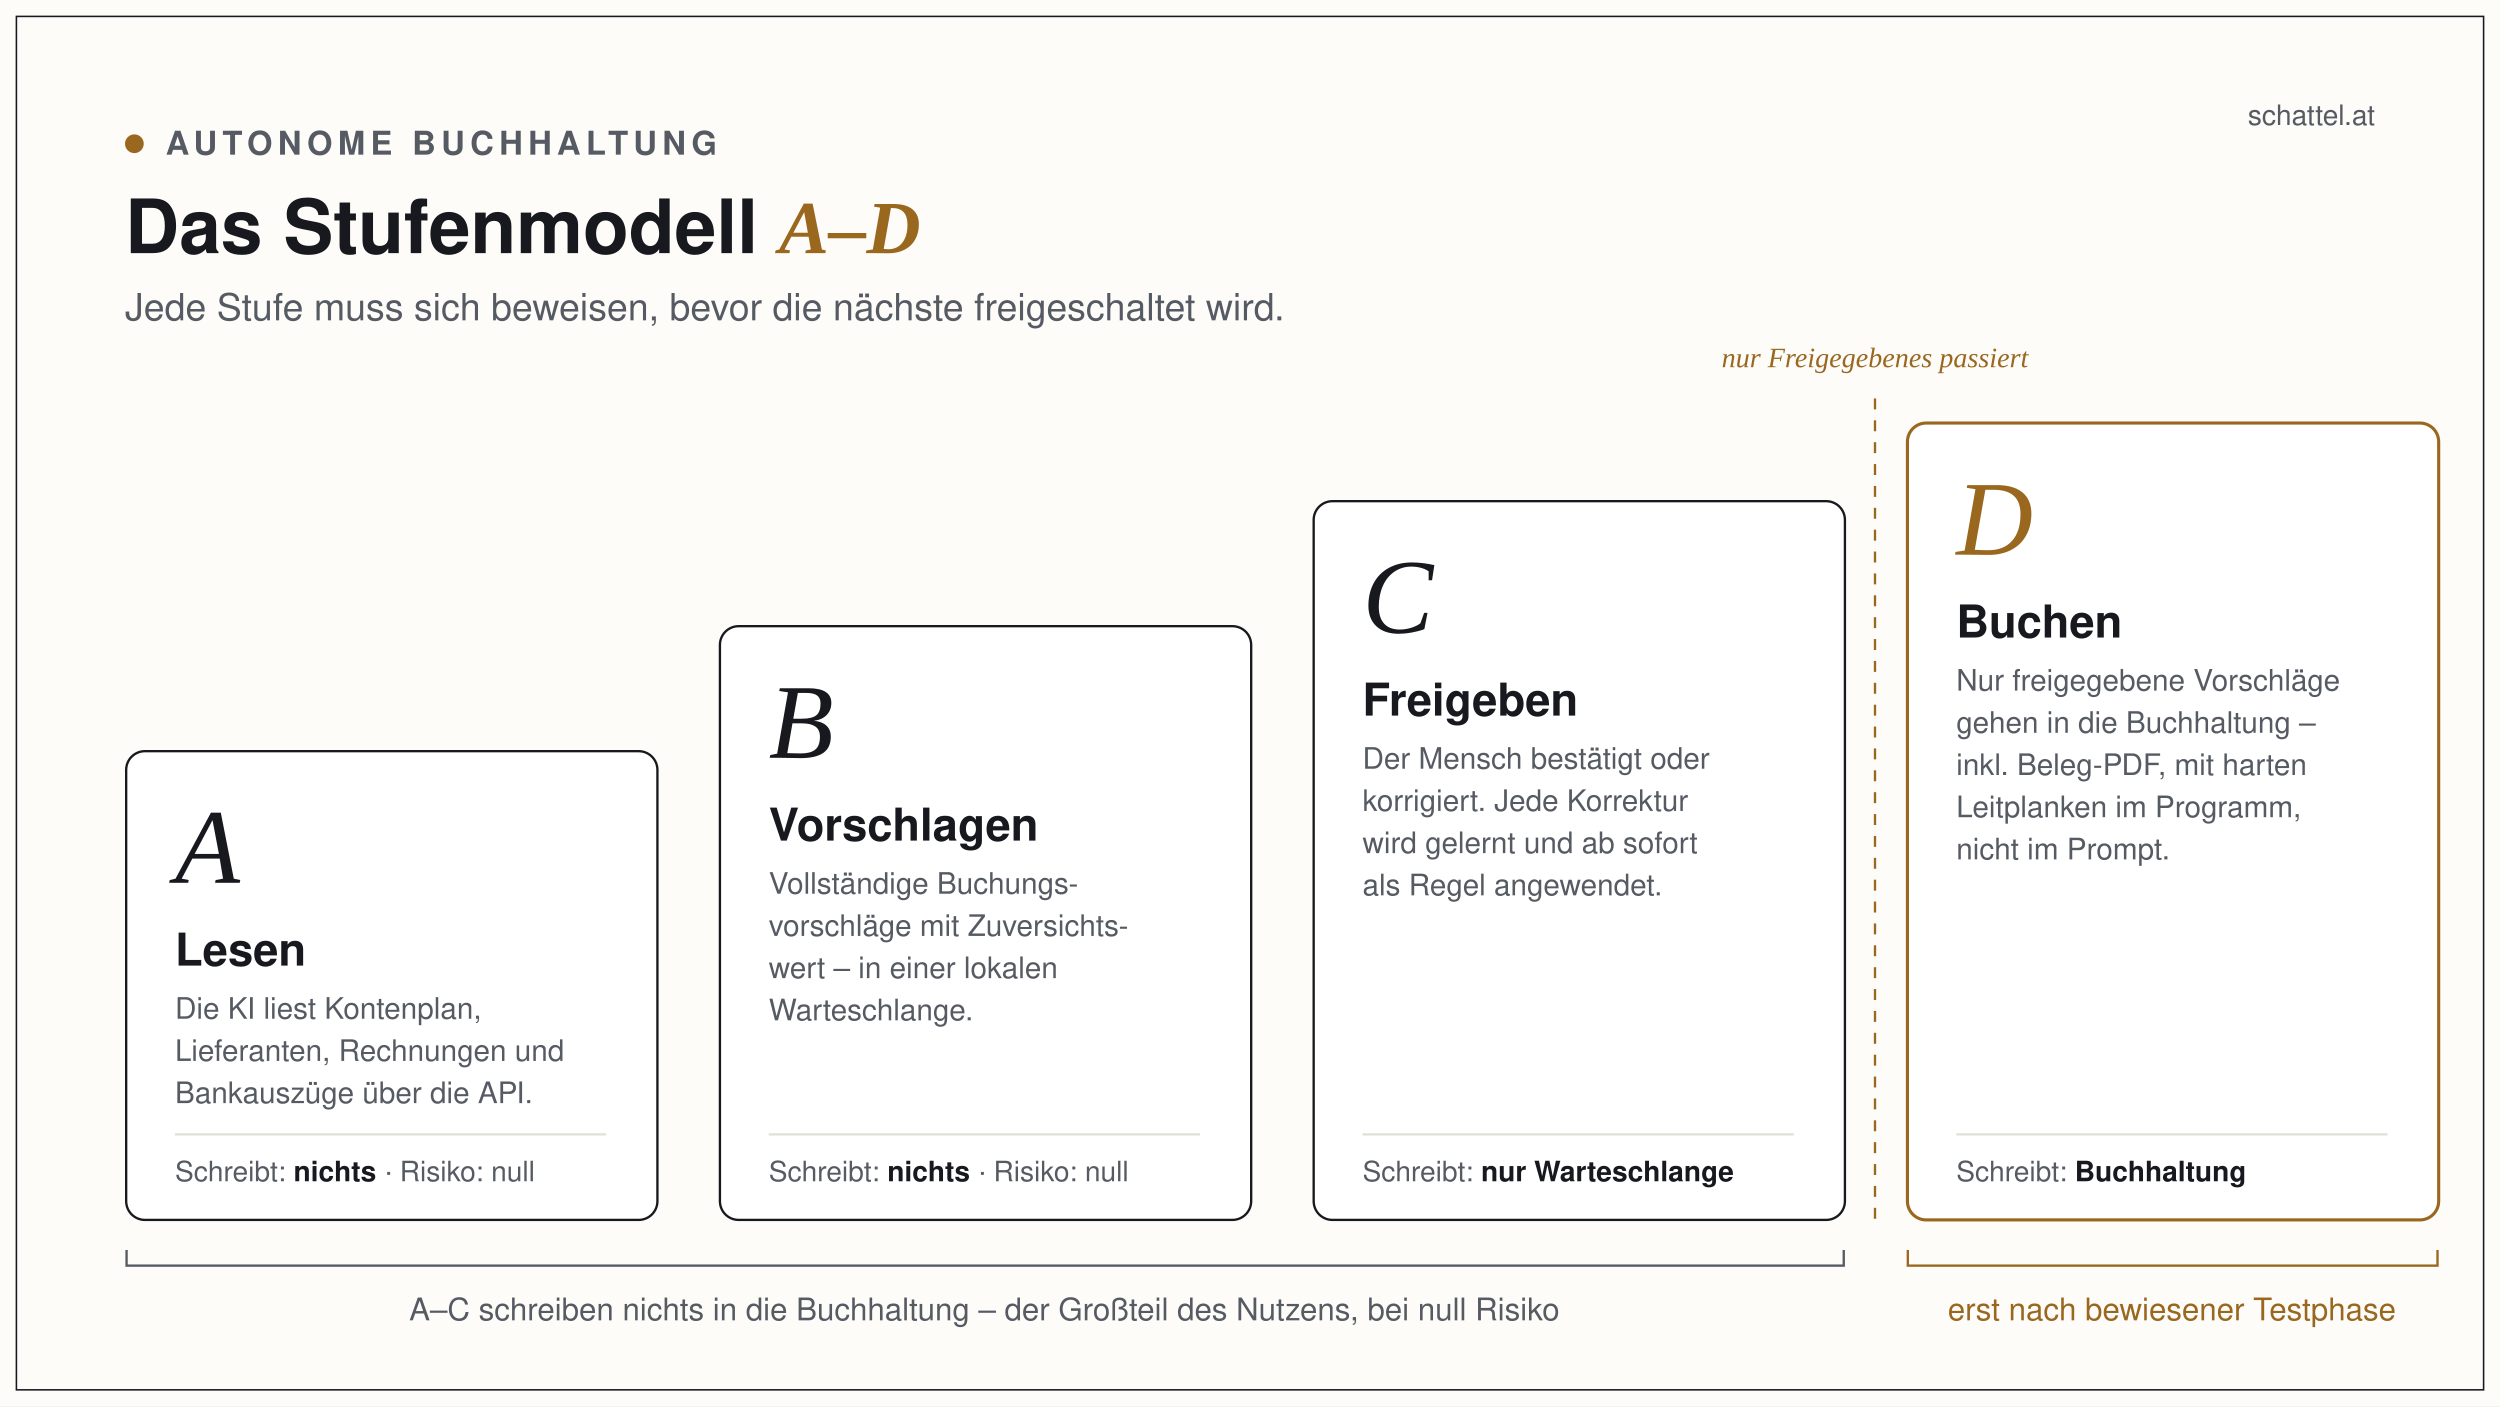
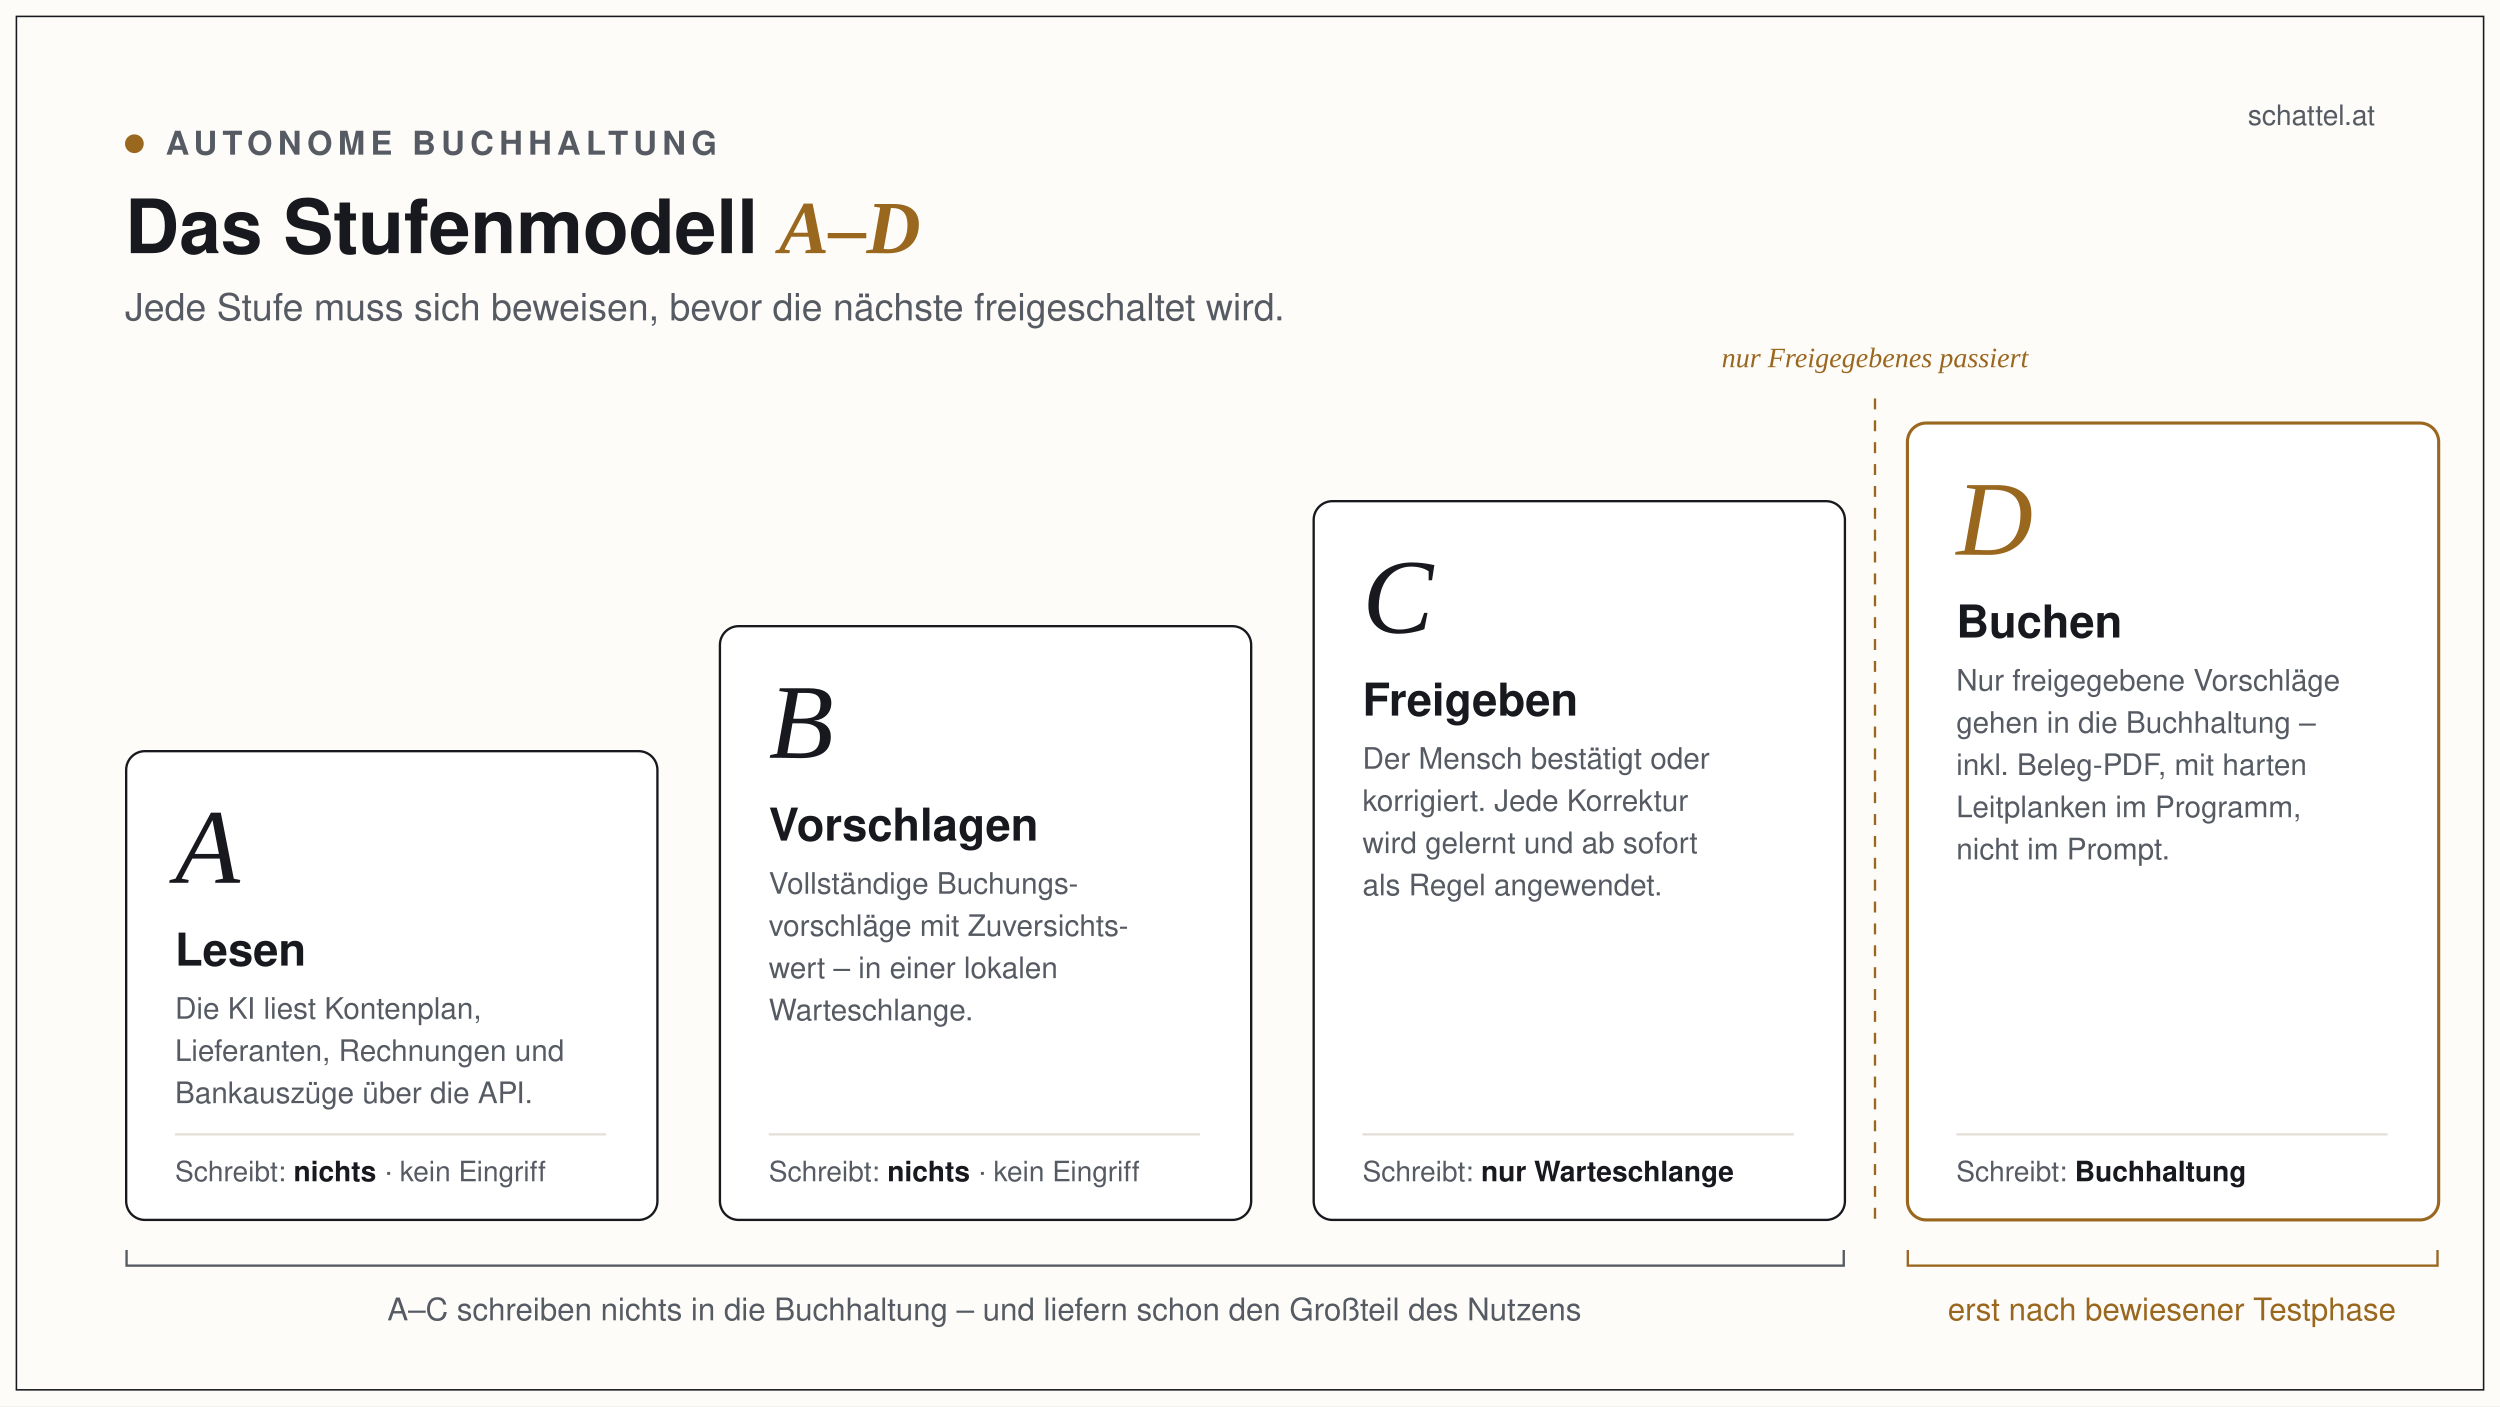
<svg xmlns="http://www.w3.org/2000/svg" viewBox="0 0 1600 900" font-family="'Helvetica Neue', Helvetica, Arial, sans-serif">
  <rect x="0" y="0" width="1600" height="900" fill="#FDFCF9" />
  <rect x="10.5" y="10.5" width="1579" height="879" fill="none" stroke="#17191E" stroke-width="1" />
  <circle cx="86" cy="92" r="6" fill="#9A671F" />
  <text x="106" y="99" font-size="21" letter-spacing="3.4" font-weight="600" fill="#565B63">AUTONOME BUCHHALTUNG</text>
  <text x="80" y="162" font-size="48" font-weight="700" fill="#17191E">Das Stufenmodell <tspan font-family="Georgia, 'Times New Roman', serif" font-style="italic" fill="#9A671F">A–D</tspan>
  </text>
  <text x="80" y="205" font-size="24" fill="#565B63">Jede Stufe muss sich beweisen, bevor die nächste freigeschaltet wird.</text>
  <g>
    <rect x="80.75" y="480.75" width="340" height="300" rx="12" fill="#FFFFFF" stroke="#17191E" stroke-width="1.5" />
    <text x="112" y="565" font-family="Georgia, 'Times New Roman', serif" font-style="italic" font-size="68" fill="#17191E">A</text>
    <text x="112" y="618" font-size="29" font-weight="700" fill="#17191E">Lesen</text>
    <text x="112" y="652" font-size="19" fill="#565B63">Die KI liest Kontenplan,</text>
    <text x="112" y="679" font-size="19" fill="#565B63">Lieferanten, Rechnungen und</text>
    <text x="112" y="706" font-size="19" fill="#565B63">Bankauszüge über die API.</text>
    <line x1="112" y1="726" x2="388" y2="726" stroke="#E3E0D8" stroke-width="1.5" />
-     <text x="112" y="756" font-size="18" fill="#565B63">Schreibt: <tspan font-weight="700" fill="#17191E">nichts</tspan> · Risiko: null</text>
+     <text x="112" y="756" font-size="18" fill="#565B63">Schreibt: <tspan font-weight="700" fill="#17191E">nichts</tspan> · kein Eingriff</text>
  </g>
  <g>
    <rect x="460.75" y="400.75" width="340" height="380" rx="12" fill="#FFFFFF" stroke="#17191E" stroke-width="1.5" />
    <text x="492" y="485" font-family="Georgia, 'Times New Roman', serif" font-style="italic" font-size="68" fill="#17191E">B</text>
    <text x="492" y="538" font-size="29" font-weight="700" fill="#17191E">Vorschlagen</text>
    <text x="492" y="572" font-size="19" fill="#565B63">Vollständige Buchungs-</text>
    <text x="492" y="599" font-size="19" fill="#565B63">vorschläge mit Zuversichts-</text>
    <text x="492" y="626" font-size="19" fill="#565B63">wert – in einer lokalen</text>
    <text x="492" y="653" font-size="19" fill="#565B63">Warteschlange.</text>
    <line x1="492" y1="726" x2="768" y2="726" stroke="#E3E0D8" stroke-width="1.5" />
-     <text x="492" y="756" font-size="18" fill="#565B63">Schreibt: <tspan font-weight="700" fill="#17191E">nichts</tspan> · Risiko: null</text>
+     <text x="492" y="756" font-size="18" fill="#565B63">Schreibt: <tspan font-weight="700" fill="#17191E">nichts</tspan> · kein Eingriff</text>
  </g>
  <g>
    <rect x="840.75" y="320.75" width="340" height="460" rx="12" fill="#FFFFFF" stroke="#17191E" stroke-width="1.5" />
    <text x="872" y="405" font-family="Georgia, 'Times New Roman', serif" font-style="italic" font-size="68" fill="#17191E">C</text>
    <text x="872" y="458" font-size="29" font-weight="700" fill="#17191E">Freigeben</text>
    <text x="872" y="492" font-size="19" fill="#565B63">Der Mensch bestätigt oder</text>
    <text x="872" y="519" font-size="19" fill="#565B63">korrigiert. Jede Korrektur</text>
    <text x="872" y="546" font-size="19" fill="#565B63">wird gelernt und ab sofort</text>
    <text x="872" y="573" font-size="19" fill="#565B63">als Regel angewendet.</text>
    <line x1="872" y1="726" x2="1148" y2="726" stroke="#E3E0D8" stroke-width="1.5" />
    <text x="872" y="756" font-size="18" fill="#565B63">Schreibt: <tspan font-weight="700" fill="#17191E">nur Warteschlange</tspan>
    </text>
  </g>
  <line x1="1200" y1="255" x2="1200" y2="780" stroke="#9A671F" stroke-width="1.5" stroke-dasharray="7 7" />
  <text x="1200" y="235" font-size="18" font-family="Georgia, 'Times New Roman', serif" font-style="italic" fill="#9A671F" text-anchor="middle">nur Freigegebenes passiert</text>
  <g>
    <rect x="1220.75" y="270.75" width="340" height="510" rx="12" fill="#FFFFFF" stroke="#9A671F" stroke-width="2" />
    <text x="1252" y="355" font-family="Georgia, 'Times New Roman', serif" font-style="italic" font-size="68" fill="#9A671F">D</text>
    <text x="1252" y="408" font-size="29" font-weight="700" fill="#17191E">Buchen</text>
    <text x="1252" y="442" font-size="19" fill="#565B63">Nur freigegebene Vorschläge</text>
    <text x="1252" y="469" font-size="19" fill="#565B63">gehen in die Buchhaltung –</text>
    <text x="1252" y="496" font-size="19" fill="#565B63">inkl. Beleg-PDF, mit harten</text>
    <text x="1252" y="523" font-size="19" fill="#565B63">Leitplanken im Programm,</text>
    <text x="1252" y="550" font-size="19" fill="#565B63">nicht im Prompt.</text>
    <line x1="1252" y1="726" x2="1528" y2="726" stroke="#E3E0D8" stroke-width="1.5" />
    <text x="1252" y="756" font-size="18" fill="#565B63">Schreibt: <tspan font-weight="700" fill="#17191E">Buchhaltung</tspan>
    </text>
  </g>
  <path d="M 81 800 L 81 810 L 1180 810 L 1180 800" fill="none" stroke="#565B63" stroke-width="1.5" />
-   <text x="630" y="845" font-size="20" fill="#565B63" text-anchor="middle">A–C schreiben nichts in die Buchhaltung – der Großteil des Nutzens, bei null Risiko</text>
+   <text x="630" y="845" font-size="20" fill="#565B63" text-anchor="middle">A–C schreiben nichts in die Buchhaltung – und liefern schon den Großteil des Nutzens</text>
  <path d="M 1221 800 L 1221 810 L 1560 810 L 1560 800" fill="none" stroke="#9A671F" stroke-width="1.5" />
  <text x="1390" y="845" font-size="20" fill="#9A671F" text-anchor="middle">erst nach bewiesener Testphase</text>
  <text x="1520" y="80" font-size="18" fill="#565B63" text-anchor="end">schattel.at</text>
</svg>
